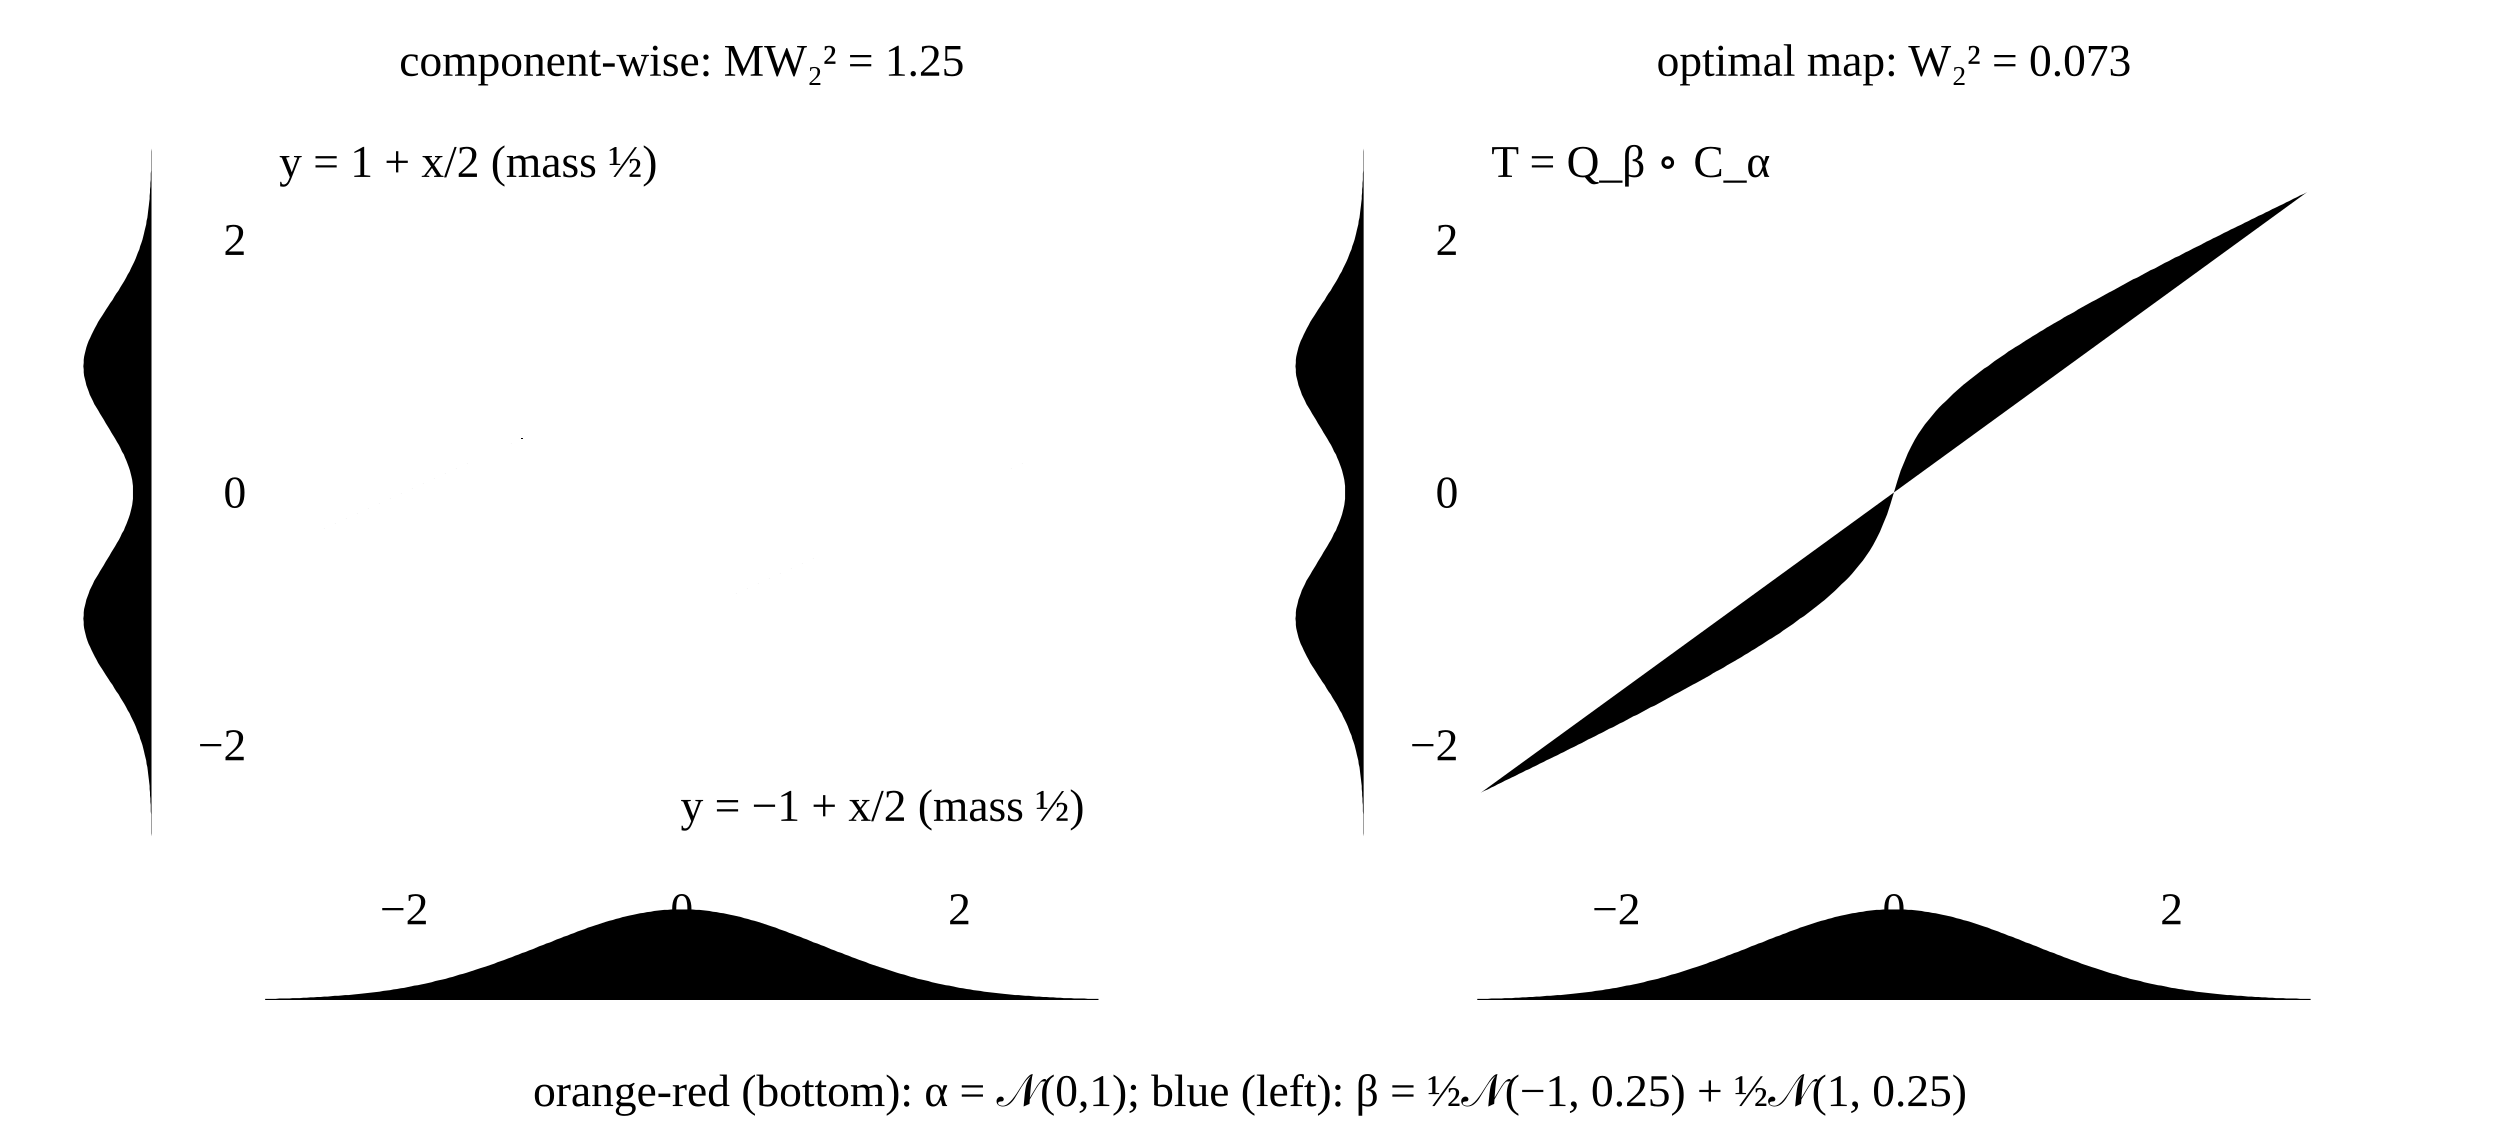
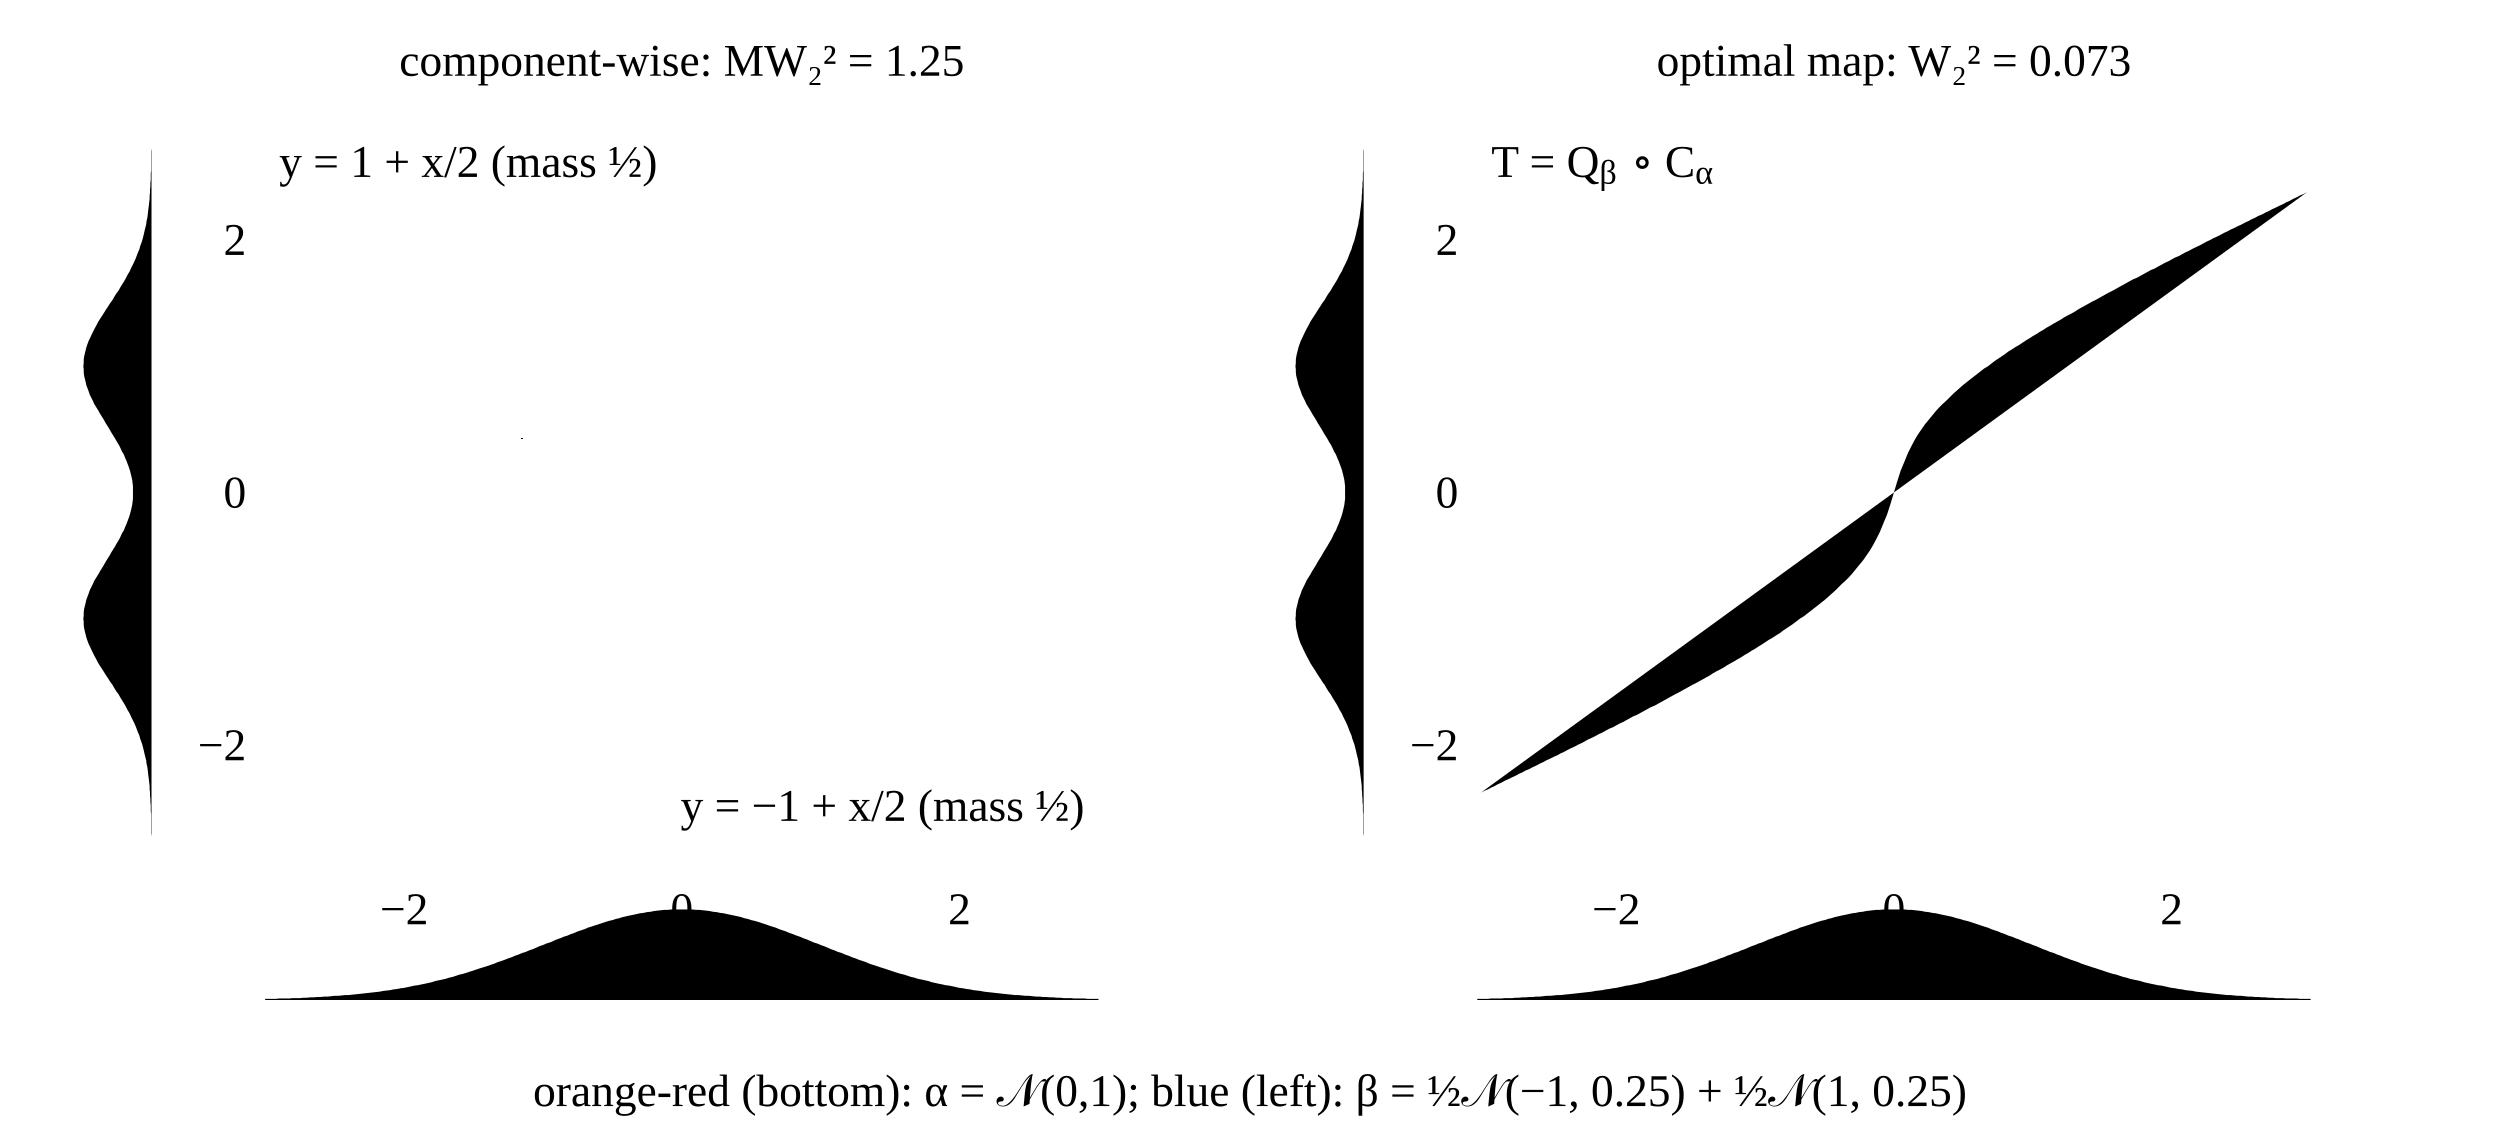
<svg xmlns="http://www.w3.org/2000/svg" viewBox="0 0 660 300" role="img" aria-label="Component-wise transport between Gaussian mixtures versus the true optimal map">
  <line x1="106.7" y1="230.0" x2="106.7" y2="30.0" class="gr" />
  <text x="106.7" y="244.0" class="tx-s" text-anchor="middle">−2</text>
  <line x1="180.0" y1="230.0" x2="180.0" y2="30.0" class="gr" />
  <text x="180.0" y="244.0" class="tx-s" text-anchor="middle">0</text>
  <line x1="253.3" y1="230.0" x2="253.3" y2="30.0" class="gr" />
  <text x="253.3" y="244.0" class="tx-s" text-anchor="middle">2</text>
  <line x1="70.0" y1="196.7" x2="290.0" y2="196.7" class="gr" />
  <text x="65.0" y="200.7" class="tx-s" text-anchor="end">−2</text>
  <line x1="70.0" y1="130.0" x2="290.0" y2="130.0" class="gr" />
  <text x="65.0" y="134.0" class="tx-s" text-anchor="end">0</text>
  <line x1="70.0" y1="63.3" x2="290.0" y2="63.3" class="gr" />
  <text x="65.0" y="67.3" class="tx-s" text-anchor="end">2</text>
  <line x1="70.0" y1="130.0" x2="290.0" y2="130.0" class="ax" />
  <line x1="180.0" y1="230.0" x2="180.0" y2="30.0" class="ax" />
  <path d="M70.0 263.7L70.9 263.7L71.8 263.7L72.8 263.7L73.7 263.6L74.6 263.6L75.5 263.6L76.4 263.6L77.3 263.5L78.2 263.5L79.2 263.5L80.1 263.4L81.0 263.4L81.9 263.3L82.8 263.3L83.8 263.2L84.7 263.2L85.6 263.1L86.5 263.1L87.4 263.0L88.3 262.9L89.2 262.9L90.2 262.8L91.1 262.7L92.0 262.7L92.9 262.6L93.8 262.5L94.8 262.4L95.7 262.3L96.6 262.2L97.5 262.1L98.4 262.0L99.3 261.9L100.2 261.8L101.2 261.6L102.1 261.5L103.0 261.4L103.9 261.2L104.8 261.1L105.8 260.9L106.7 260.8L107.6 260.6L108.5 260.4L109.4 260.2L110.3 260.1L111.2 259.9L112.2 259.7L113.1 259.5L114.0 259.3L114.9 259.0L115.8 258.8L116.8 258.6L117.7 258.4L118.6 258.1L119.5 257.9L120.4 257.6L121.3 257.3L122.2 257.1L123.2 256.8L124.1 256.5L125.0 256.2L125.9 255.9L126.8 255.6L127.8 255.3L128.7 255.0L129.6 254.7L130.5 254.4L131.4 254.0L132.3 253.7L133.2 253.4L134.2 253.0L135.1 252.7L136.0 252.3L136.9 252.0L137.8 251.6L138.8 251.3L139.7 250.9L140.6 250.6L141.5 250.2L142.4 249.8L143.3 249.5L144.2 249.1L145.2 248.8L146.1 248.4L147.0 248.0L147.9 247.7L148.8 247.3L149.8 247.0L150.7 246.6L151.6 246.3L152.5 245.9L153.4 245.6L154.3 245.3L155.2 244.9L156.2 244.6L157.1 244.3L158.0 244.0L158.9 243.7L159.8 243.4L160.8 243.1L161.7 242.9L162.6 242.6L163.5 242.4L164.4 242.1L165.3 241.9L166.2 241.7L167.2 241.5L168.1 241.3L169.0 241.1L169.9 241.0L170.8 240.8L171.8 240.7L172.7 240.5L173.6 240.4L174.5 240.3L175.4 240.2L176.3 240.2L177.2 240.1L178.2 240.1L179.1 240.1L180.0 240.1L180.9 240.1L181.8 240.1L182.8 240.1L183.7 240.2L184.6 240.2L185.5 240.3L186.4 240.4L187.3 240.5L188.2 240.7L189.2 240.8L190.1 241.0L191.0 241.1L191.9 241.3L192.8 241.5L193.8 241.7L194.7 241.9L195.6 242.1L196.5 242.4L197.4 242.6L198.3 242.9L199.2 243.1L200.2 243.4L201.1 243.7L202.0 244.0L202.9 244.3L203.8 244.6L204.8 244.9L205.7 245.3L206.6 245.6L207.5 245.9L208.4 246.3L209.3 246.6L210.3 247.0L211.2 247.3L212.1 247.7L213.0 248.0L213.9 248.4L214.8 248.8L215.8 249.1L216.7 249.5L217.6 249.8L218.5 250.2L219.4 250.6L220.3 250.9L221.2 251.3L222.2 251.6L223.1 252.0L224.0 252.3L224.9 252.7L225.8 253.0L226.8 253.4L227.7 253.7L228.6 254.0L229.5 254.4L230.4 254.7L231.3 255.0L232.2 255.3L233.2 255.6L234.1 255.9L235.0 256.2L235.9 256.5L236.8 256.8L237.8 257.1L238.7 257.3L239.6 257.6L240.5 257.9L241.4 258.1L242.3 258.4L243.3 258.6L244.2 258.8L245.1 259.0L246.0 259.3L246.9 259.5L247.8 259.7L248.8 259.9L249.7 260.1L250.6 260.2L251.5 260.4L252.4 260.6L253.3 260.8L254.2 260.9L255.2 261.1L256.1 261.2L257.0 261.4L257.9 261.5L258.8 261.6L259.8 261.8L260.7 261.9L261.6 262.0L262.5 262.1L263.4 262.2L264.3 262.3L265.2 262.4L266.2 262.5L267.1 262.6L268.0 262.7L268.9 262.7L269.8 262.8L270.8 262.9L271.7 262.9L272.6 263.0L273.5 263.1L274.4 263.1L275.3 263.2L276.2 263.2L277.2 263.3L278.1 263.3L279.0 263.4L279.9 263.4L280.8 263.5L281.8 263.5L282.7 263.5L283.6 263.6L284.5 263.6L285.4 263.6L286.3 263.6L287.2 263.7L288.2 263.7L289.1 263.7L290.0 263.7L290.0 264L70.0 264Z" class="a2" />
  <path d="M40.0 230.0L40.0 229.2L40.0 228.3L40.0 227.5L40.0 226.7L40.0 225.8L40.0 225.0L40.0 224.2L40.0 223.3L40.0 222.5L40.0 221.7L40.0 220.8L39.9 220.0L39.9 219.2L39.9 218.3L39.9 217.5L39.9 216.7L39.9 215.8L39.9 215.0L39.8 214.2L39.8 213.3L39.8 212.5L39.7 211.7L39.7 210.8L39.6 210.0L39.6 209.2L39.5 208.3L39.5 207.5L39.4 206.7L39.3 205.8L39.2 205.0L39.1 204.2L39.0 203.3L38.9 202.5L38.7 201.7L38.6 200.8L38.4 200.0L38.2 199.2L38.0 198.3L37.8 197.5L37.6 196.7L37.3 195.8L37.0 195.0L36.8 194.2L36.4 193.3L36.1 192.5L35.8 191.7L35.4 190.8L35.0 190.0L34.6 189.2L34.2 188.3L33.7 187.5L33.3 186.7L32.8 185.8L32.3 185.0L31.8 184.2L31.3 183.3L30.7 182.5L30.2 181.7L29.7 180.8L29.1 180.0L28.6 179.2L28.0 178.3L27.5 177.5L27.0 176.7L26.4 175.8L25.9 175.0L25.5 174.2L25.0 173.3L24.6 172.5L24.2 171.7L23.8 170.8L23.4 170.0L23.1 169.2L22.8 168.3L22.6 167.5L22.4 166.7L22.2 165.8L22.1 165.0L22.1 164.2L22.0 163.3L22.1 162.5L22.1 161.7L22.2 160.8L22.4 160.0L22.6 159.2L22.8 158.3L23.1 157.5L23.4 156.7L23.7 155.8L24.1 155.0L24.5 154.2L24.9 153.3L25.4 152.5L25.9 151.7L26.4 150.8L26.9 150.0L27.4 149.2L27.9 148.3L28.4 147.5L28.9 146.7L29.4 145.8L29.9 145.0L30.4 144.2L30.9 143.3L31.4 142.5L31.8 141.7L32.2 140.8L32.7 140.0L33.0 139.2L33.4 138.3L33.7 137.5L34.0 136.7L34.3 135.8L34.5 135.0L34.7 134.2L34.9 133.3L35.0 132.5L35.1 131.7L35.1 130.8L35.1 130.0L35.1 129.2L35.1 128.3L35.0 127.5L34.9 126.7L34.7 125.8L34.5 125.0L34.3 124.2L34.0 123.3L33.7 122.5L33.4 121.7L33.0 120.8L32.7 120.0L32.2 119.2L31.8 118.3L31.4 117.5L30.9 116.7L30.4 115.8L29.9 115.0L29.4 114.2L28.9 113.3L28.4 112.5L27.9 111.7L27.4 110.8L26.9 110.0L26.4 109.2L25.9 108.3L25.4 107.5L24.9 106.7L24.5 105.8L24.1 105.0L23.7 104.2L23.4 103.3L23.1 102.5L22.8 101.7L22.6 100.8L22.4 100.0L22.2 99.2L22.1 98.3L22.1 97.5L22.0 96.7L22.1 95.8L22.1 95.0L22.2 94.2L22.4 93.3L22.6 92.5L22.8 91.7L23.1 90.8L23.4 90.0L23.8 89.2L24.2 88.3L24.6 87.5L25.0 86.7L25.5 85.8L25.9 85.0L26.4 84.2L27.0 83.3L27.5 82.5L28.0 81.7L28.6 80.8L29.1 80.0L29.7 79.2L30.2 78.3L30.7 77.5L31.3 76.7L31.8 75.8L32.3 75.0L32.8 74.2L33.3 73.3L33.7 72.5L34.2 71.7L34.6 70.8L35.0 70.0L35.4 69.2L35.8 68.3L36.1 67.5L36.4 66.7L36.8 65.8L37.0 65.0L37.3 64.2L37.6 63.3L37.8 62.5L38.0 61.7L38.2 60.8L38.4 60.0L38.6 59.2L38.7 58.3L38.9 57.5L39.0 56.7L39.1 55.8L39.2 55.0L39.3 54.2L39.4 53.3L39.5 52.5L39.5 51.7L39.6 50.8L39.6 50.0L39.7 49.2L39.7 48.3L39.8 47.5L39.8 46.7L39.8 45.8L39.9 45.0L39.9 44.2L39.9 43.3L39.9 42.5L39.9 41.7L39.9 40.8L39.9 40.0L40.0 39.2L40.0 38.3L40.0 37.5L40.0 36.7L40.0 35.8L40.0 35.0L40.0 34.2L40.0 33.3L40.0 32.5L40.0 31.7L40.0 30.8L40.0 30.0L40.0 30.0L40.0 230.0Z" class="a1" />
  <path d="M70.0 213.3L92.0 203.3L114.0 193.3L136.0 183.3L158.0 173.3L180.0 163.3L202.0 153.3L224.0 143.3L246.0 133.3L268.0 123.3L290.0 113.3" class="ln c3" />
  <path d="M70.0 146.7L92.0 136.7L114.0 126.7L136.0 116.7L158.0 106.7L180.0 96.7L202.0 86.7L224.0 76.7L246.0 66.7L268.0 56.7L290.0 46.7" class="ln c3" />
  <text x="73.7" y="46.7" class="tx-s t3" text-anchor="start">y = 1 + x/2  (mass ½)</text>
  <text x="286.3" y="216.7" class="tx-s t3" text-anchor="end">y = −1 + x/2  (mass ½)</text>
  <text x="180.0" y="20.0" class="tx-b" text-anchor="middle">component-wise:  MW₂² = 1.25</text>
  <line x1="426.7" y1="230.0" x2="426.7" y2="30.0" class="gr" />
  <text x="426.7" y="244.0" class="tx-s" text-anchor="middle">−2</text>
  <line x1="500.0" y1="230.0" x2="500.0" y2="30.0" class="gr" />
  <text x="500.0" y="244.0" class="tx-s" text-anchor="middle">0</text>
  <line x1="573.3" y1="230.0" x2="573.3" y2="30.0" class="gr" />
  <text x="573.3" y="244.0" class="tx-s" text-anchor="middle">2</text>
  <line x1="390.0" y1="196.7" x2="610.0" y2="196.7" class="gr" />
  <text x="385.0" y="200.7" class="tx-s" text-anchor="end">−2</text>
  <line x1="390.0" y1="130.0" x2="610.0" y2="130.0" class="gr" />
  <text x="385.0" y="134.0" class="tx-s" text-anchor="end">0</text>
  <line x1="390.0" y1="63.3" x2="610.0" y2="63.3" class="gr" />
  <text x="385.0" y="67.3" class="tx-s" text-anchor="end">2</text>
  <line x1="390.0" y1="130.0" x2="610.0" y2="130.0" class="ax" />
  <line x1="500.0" y1="230.0" x2="500.0" y2="30.0" class="ax" />
  <path d="M390.0 263.7L390.9 263.7L391.8 263.7L392.8 263.7L393.7 263.6L394.6 263.6L395.5 263.6L396.4 263.6L397.3 263.5L398.2 263.5L399.2 263.5L400.1 263.4L401.0 263.4L401.9 263.3L402.8 263.3L403.8 263.2L404.7 263.2L405.6 263.1L406.5 263.1L407.4 263.0L408.3 262.9L409.2 262.9L410.2 262.8L411.1 262.7L412.0 262.7L412.9 262.6L413.8 262.5L414.8 262.4L415.7 262.3L416.6 262.2L417.5 262.1L418.4 262.0L419.3 261.9L420.2 261.8L421.2 261.6L422.1 261.5L423.0 261.4L423.9 261.2L424.8 261.1L425.8 260.9L426.7 260.8L427.6 260.6L428.5 260.4L429.4 260.2L430.3 260.1L431.2 259.9L432.2 259.7L433.1 259.5L434.0 259.3L434.9 259.0L435.8 258.8L436.8 258.6L437.7 258.4L438.6 258.1L439.5 257.9L440.4 257.6L441.3 257.3L442.2 257.1L443.2 256.8L444.1 256.5L445.0 256.2L445.9 255.9L446.8 255.6L447.8 255.3L448.7 255.0L449.6 254.7L450.5 254.4L451.4 254.0L452.3 253.7L453.2 253.4L454.2 253.0L455.1 252.7L456.0 252.3L456.9 252.0L457.8 251.6L458.8 251.3L459.7 250.9L460.6 250.6L461.5 250.2L462.4 249.8L463.3 249.5L464.2 249.1L465.2 248.8L466.1 248.4L467.0 248.0L467.9 247.7L468.8 247.3L469.8 247.0L470.7 246.6L471.6 246.3L472.5 245.9L473.4 245.6L474.3 245.3L475.2 244.9L476.2 244.6L477.1 244.3L478.0 244.0L478.9 243.7L479.8 243.4L480.8 243.1L481.7 242.9L482.6 242.6L483.5 242.4L484.4 242.1L485.3 241.9L486.2 241.7L487.2 241.5L488.1 241.3L489.0 241.1L489.9 241.0L490.8 240.8L491.8 240.7L492.7 240.5L493.6 240.4L494.5 240.3L495.4 240.2L496.3 240.2L497.2 240.1L498.2 240.1L499.1 240.1L500.0 240.1L500.9 240.1L501.8 240.1L502.8 240.1L503.7 240.2L504.6 240.2L505.5 240.3L506.4 240.4L507.3 240.5L508.2 240.7L509.2 240.8L510.1 241.0L511.0 241.1L511.9 241.3L512.8 241.5L513.8 241.7L514.7 241.9L515.6 242.1L516.5 242.4L517.4 242.6L518.3 242.9L519.2 243.1L520.2 243.4L521.1 243.7L522.0 244.0L522.9 244.3L523.8 244.6L524.8 244.9L525.7 245.3L526.6 245.6L527.5 245.9L528.4 246.3L529.3 246.6L530.2 247.0L531.2 247.3L532.1 247.7L533.0 248.0L533.9 248.4L534.8 248.8L535.8 249.1L536.7 249.5L537.6 249.8L538.5 250.2L539.4 250.6L540.3 250.9L541.2 251.3L542.2 251.6L543.1 252.0L544.0 252.3L544.9 252.7L545.8 253.0L546.8 253.4L547.7 253.7L548.6 254.0L549.5 254.4L550.4 254.7L551.3 255.0L552.2 255.3L553.2 255.6L554.1 255.9L555.0 256.2L555.9 256.5L556.8 256.8L557.8 257.1L558.7 257.3L559.6 257.6L560.5 257.9L561.4 258.1L562.3 258.4L563.2 258.6L564.2 258.8L565.1 259.0L566.0 259.3L566.9 259.5L567.8 259.7L568.8 259.9L569.7 260.1L570.6 260.2L571.5 260.4L572.4 260.6L573.3 260.8L574.2 260.9L575.2 261.1L576.1 261.2L577.0 261.4L577.9 261.5L578.8 261.6L579.8 261.8L580.7 261.9L581.6 262.0L582.5 262.1L583.4 262.2L584.3 262.3L585.2 262.4L586.2 262.5L587.1 262.6L588.0 262.7L588.9 262.7L589.8 262.8L590.8 262.9L591.7 262.9L592.6 263.0L593.5 263.1L594.4 263.1L595.3 263.2L596.2 263.2L597.2 263.3L598.1 263.3L599.0 263.4L599.9 263.4L600.8 263.5L601.8 263.5L602.7 263.5L603.6 263.6L604.5 263.6L605.4 263.6L606.3 263.6L607.2 263.7L608.2 263.7L609.1 263.7L610.0 263.7L610.0 264L390.0 264Z" class="a2" />
  <path d="M360.0 230.0L360.0 229.2L360.0 228.3L360.0 227.5L360.0 226.7L360.0 225.8L360.0 225.0L360.0 224.2L360.0 223.3L360.0 222.5L360.0 221.7L360.0 220.8L359.9 220.0L359.9 219.2L359.9 218.3L359.9 217.5L359.9 216.7L359.9 215.8L359.9 215.0L359.8 214.2L359.8 213.3L359.8 212.5L359.7 211.7L359.7 210.8L359.6 210.0L359.6 209.2L359.5 208.3L359.5 207.5L359.4 206.7L359.3 205.8L359.2 205.0L359.1 204.2L359.0 203.3L358.9 202.5L358.7 201.7L358.6 200.8L358.4 200.0L358.2 199.2L358.0 198.3L357.8 197.5L357.6 196.7L357.3 195.8L357.0 195.0L356.8 194.2L356.4 193.3L356.1 192.5L355.8 191.7L355.4 190.8L355.0 190.0L354.6 189.2L354.2 188.3L353.7 187.5L353.3 186.7L352.8 185.8L352.3 185.0L351.8 184.2L351.3 183.3L350.7 182.5L350.2 181.7L349.7 180.8L349.1 180.0L348.6 179.2L348.0 178.3L347.5 177.5L347.0 176.7L346.4 175.8L345.9 175.0L345.5 174.2L345.0 173.3L344.6 172.5L344.2 171.7L343.8 170.8L343.4 170.0L343.1 169.2L342.8 168.3L342.6 167.5L342.4 166.7L342.2 165.8L342.1 165.0L342.1 164.2L342.0 163.3L342.1 162.5L342.1 161.7L342.2 160.8L342.4 160.0L342.6 159.2L342.8 158.3L343.1 157.5L343.4 156.7L343.7 155.8L344.1 155.0L344.5 154.2L344.9 153.3L345.4 152.5L345.9 151.7L346.4 150.8L346.9 150.0L347.4 149.2L347.9 148.3L348.4 147.5L348.9 146.7L349.4 145.8L349.9 145.0L350.4 144.2L350.9 143.3L351.4 142.5L351.8 141.7L352.2 140.8L352.7 140.0L353.0 139.2L353.4 138.3L353.7 137.5L354.0 136.7L354.3 135.8L354.5 135.0L354.7 134.2L354.9 133.3L355.0 132.5L355.1 131.7L355.1 130.8L355.1 130.0L355.1 129.2L355.1 128.3L355.0 127.5L354.9 126.7L354.7 125.8L354.5 125.0L354.3 124.2L354.0 123.3L353.7 122.5L353.4 121.7L353.0 120.8L352.7 120.0L352.2 119.2L351.8 118.3L351.4 117.5L350.9 116.7L350.4 115.8L349.9 115.0L349.4 114.2L348.9 113.3L348.4 112.5L347.9 111.7L347.4 110.8L346.9 110.0L346.4 109.2L345.9 108.3L345.4 107.5L344.9 106.7L344.5 105.8L344.1 105.0L343.7 104.2L343.4 103.3L343.1 102.5L342.8 101.7L342.6 100.8L342.4 100.0L342.2 99.2L342.1 98.3L342.1 97.5L342.0 96.7L342.1 95.8L342.1 95.0L342.2 94.2L342.4 93.3L342.6 92.5L342.8 91.7L343.1 90.8L343.4 90.0L343.8 89.2L344.2 88.3L344.6 87.5L345.0 86.7L345.5 85.8L345.9 85.0L346.4 84.2L347.0 83.3L347.5 82.5L348.0 81.7L348.6 80.8L349.1 80.0L349.7 79.2L350.2 78.3L350.7 77.5L351.3 76.7L351.8 75.8L352.3 75.0L352.8 74.2L353.3 73.3L353.7 72.5L354.2 71.7L354.6 70.8L355.0 70.0L355.4 69.2L355.8 68.3L356.1 67.5L356.4 66.7L356.8 65.8L357.0 65.0L357.3 64.2L357.6 63.3L357.8 62.5L358.0 61.7L358.2 60.8L358.4 60.0L358.6 59.2L358.7 58.3L358.9 57.5L359.0 56.7L359.1 55.8L359.2 55.0L359.3 54.2L359.4 53.3L359.5 52.5L359.5 51.7L359.6 50.8L359.6 50.0L359.7 49.2L359.7 48.3L359.8 47.5L359.8 46.7L359.8 45.8L359.9 45.0L359.9 44.2L359.9 43.3L359.9 42.5L359.9 41.7L359.9 40.8L359.9 40.0L360.0 39.2L360.0 38.3L360.0 37.5L360.0 36.7L360.0 35.8L360.0 35.0L360.0 34.2L360.0 33.3L360.0 32.5L360.0 31.7L360.0 30.8L360.0 30.0L360.0 30.0L360.0 230.0Z" class="a1" />
  <path d="M390.9 209.3L391.8 208.8L392.8 208.4L393.7 207.9L394.6 207.5L395.5 207.0L396.4 206.6L397.3 206.1L398.2 205.7L399.2 205.2L400.1 204.8L401.0 204.3L401.9 203.9L402.8 203.4L403.8 203.0L404.7 202.5L405.6 202.1L406.5 201.6L407.4 201.2L408.3 200.7L409.2 200.3L410.2 199.8L411.1 199.4L412.0 198.9L412.9 198.5L413.8 198.0L414.8 197.5L415.7 197.1L416.6 196.6L417.5 196.2L418.4 195.7L419.3 195.2L420.2 194.8L421.2 194.3L422.1 193.8L423.0 193.4L423.9 192.9L424.8 192.4L425.8 192.0L426.7 191.5L427.6 191.0L428.5 190.6L429.4 190.1L430.3 189.6L431.2 189.1L432.2 188.7L433.1 188.2L434.0 187.7L434.9 187.2L435.8 186.7L436.8 186.3L437.7 185.8L438.6 185.3L439.5 184.8L440.4 184.3L441.3 183.8L442.2 183.3L443.2 182.8L444.1 182.3L445.0 181.8L445.9 181.3L446.8 180.8L447.8 180.3L448.7 179.8L449.6 179.3L450.5 178.8L451.4 178.3L452.3 177.7L453.2 177.2L454.2 176.7L455.1 176.2L456.0 175.6L456.9 175.1L457.8 174.6L458.8 174.0L459.7 173.5L460.6 172.9L461.5 172.4L462.4 171.8L463.3 171.3L464.2 170.7L465.2 170.1L466.1 169.5L467.0 168.9L467.9 168.4L468.8 167.8L469.8 167.2L470.7 166.5L471.6 165.9L472.5 165.3L473.4 164.7L474.3 164.0L475.2 163.3L476.2 162.7L477.1 162.0L478.0 161.3L478.9 160.6L479.8 159.9L480.8 159.1L481.7 158.4L482.6 157.6L483.5 156.8L484.4 156.0L485.3 155.1L486.2 154.2L487.2 153.3L488.1 152.4L489.0 151.4L489.9 150.3L490.8 149.2L491.8 148.0L492.7 146.7L493.6 145.4L494.5 143.9L495.4 142.2L496.3 140.4L497.2 138.2L498.2 135.8L499.1 133.0L500.0 130.0L500.9 127.0L501.8 124.2L502.8 121.8L503.7 119.6L504.6 117.8L505.5 116.1L506.4 114.6L507.3 113.3L508.2 112.0L509.2 110.8L510.1 109.7L511.0 108.6L511.9 107.6L512.8 106.7L513.8 105.8L514.7 104.9L515.6 104.0L516.5 103.2L517.4 102.4L518.3 101.6L519.2 100.9L520.2 100.1L521.1 99.4L522.0 98.7L522.9 98.0L523.8 97.3L524.8 96.7L525.7 96.0L526.6 95.3L527.5 94.7L528.4 94.1L529.3 93.5L530.2 92.8L531.2 92.2L532.1 91.6L533.0 91.1L533.9 90.5L534.8 89.9L535.8 89.3L536.7 88.7L537.6 88.2L538.5 87.6L539.4 87.1L540.3 86.5L541.2 86.0L542.2 85.4L543.1 84.9L544.0 84.4L544.9 83.8L545.8 83.3L546.8 82.8L547.7 82.3L548.6 81.7L549.5 81.2L550.4 80.7L551.3 80.2L552.2 79.7L553.2 79.2L554.1 78.7L555.0 78.2L555.9 77.7L556.8 77.2L557.8 76.7L558.7 76.2L559.6 75.7L560.5 75.2L561.4 74.7L562.3 74.2L563.2 73.7L564.2 73.3L565.1 72.8L566.0 72.3L566.9 71.8L567.8 71.3L568.8 70.9L569.7 70.4L570.6 69.9L571.5 69.4L572.4 69.0L573.3 68.5L574.2 68.0L575.2 67.6L576.1 67.1L577.0 66.6L577.9 66.2L578.8 65.7L579.8 65.2L580.7 64.8L581.6 64.3L582.5 63.8L583.4 63.4L584.3 62.9L585.2 62.5L586.2 62.0L587.1 61.5L588.0 61.1L588.9 60.6L589.8 60.2L590.8 59.7L591.7 59.3L592.6 58.8L593.5 58.4L594.4 57.9L595.3 57.5L596.2 57.0L597.2 56.6L598.1 56.1L599.0 55.7L599.9 55.2L600.8 54.8L601.8 54.3L602.7 53.9L603.6 53.4L604.5 53.0L605.4 52.5L606.3 52.1L607.2 51.6L608.2 51.2L609.1 50.7" class="ln c3" />
-   <text x="393.7" y="46.7" class="tx-s t3" text-anchor="start">T = Q_β ∘ C_α</text>
+   <text x="393.7" y="46.7" class="tx-s t3" text-anchor="start">T = Q<tspan baseline-shift="sub" font-size="9">β</tspan> ∘ C<tspan baseline-shift="sub" font-size="9">α</tspan>
+   </text>
  <text x="500.0" y="20.0" class="tx-b" text-anchor="middle">optimal map:  W₂² = 0.073</text>
  <text x="330.0" y="292.0" class="tx-s" text-anchor="middle">orange-red (bottom): α = 𝒩(0,1);  blue (left): β = ½𝒩(−1, 0.25) + ½𝒩(1, 0.25)</text>
</svg>
